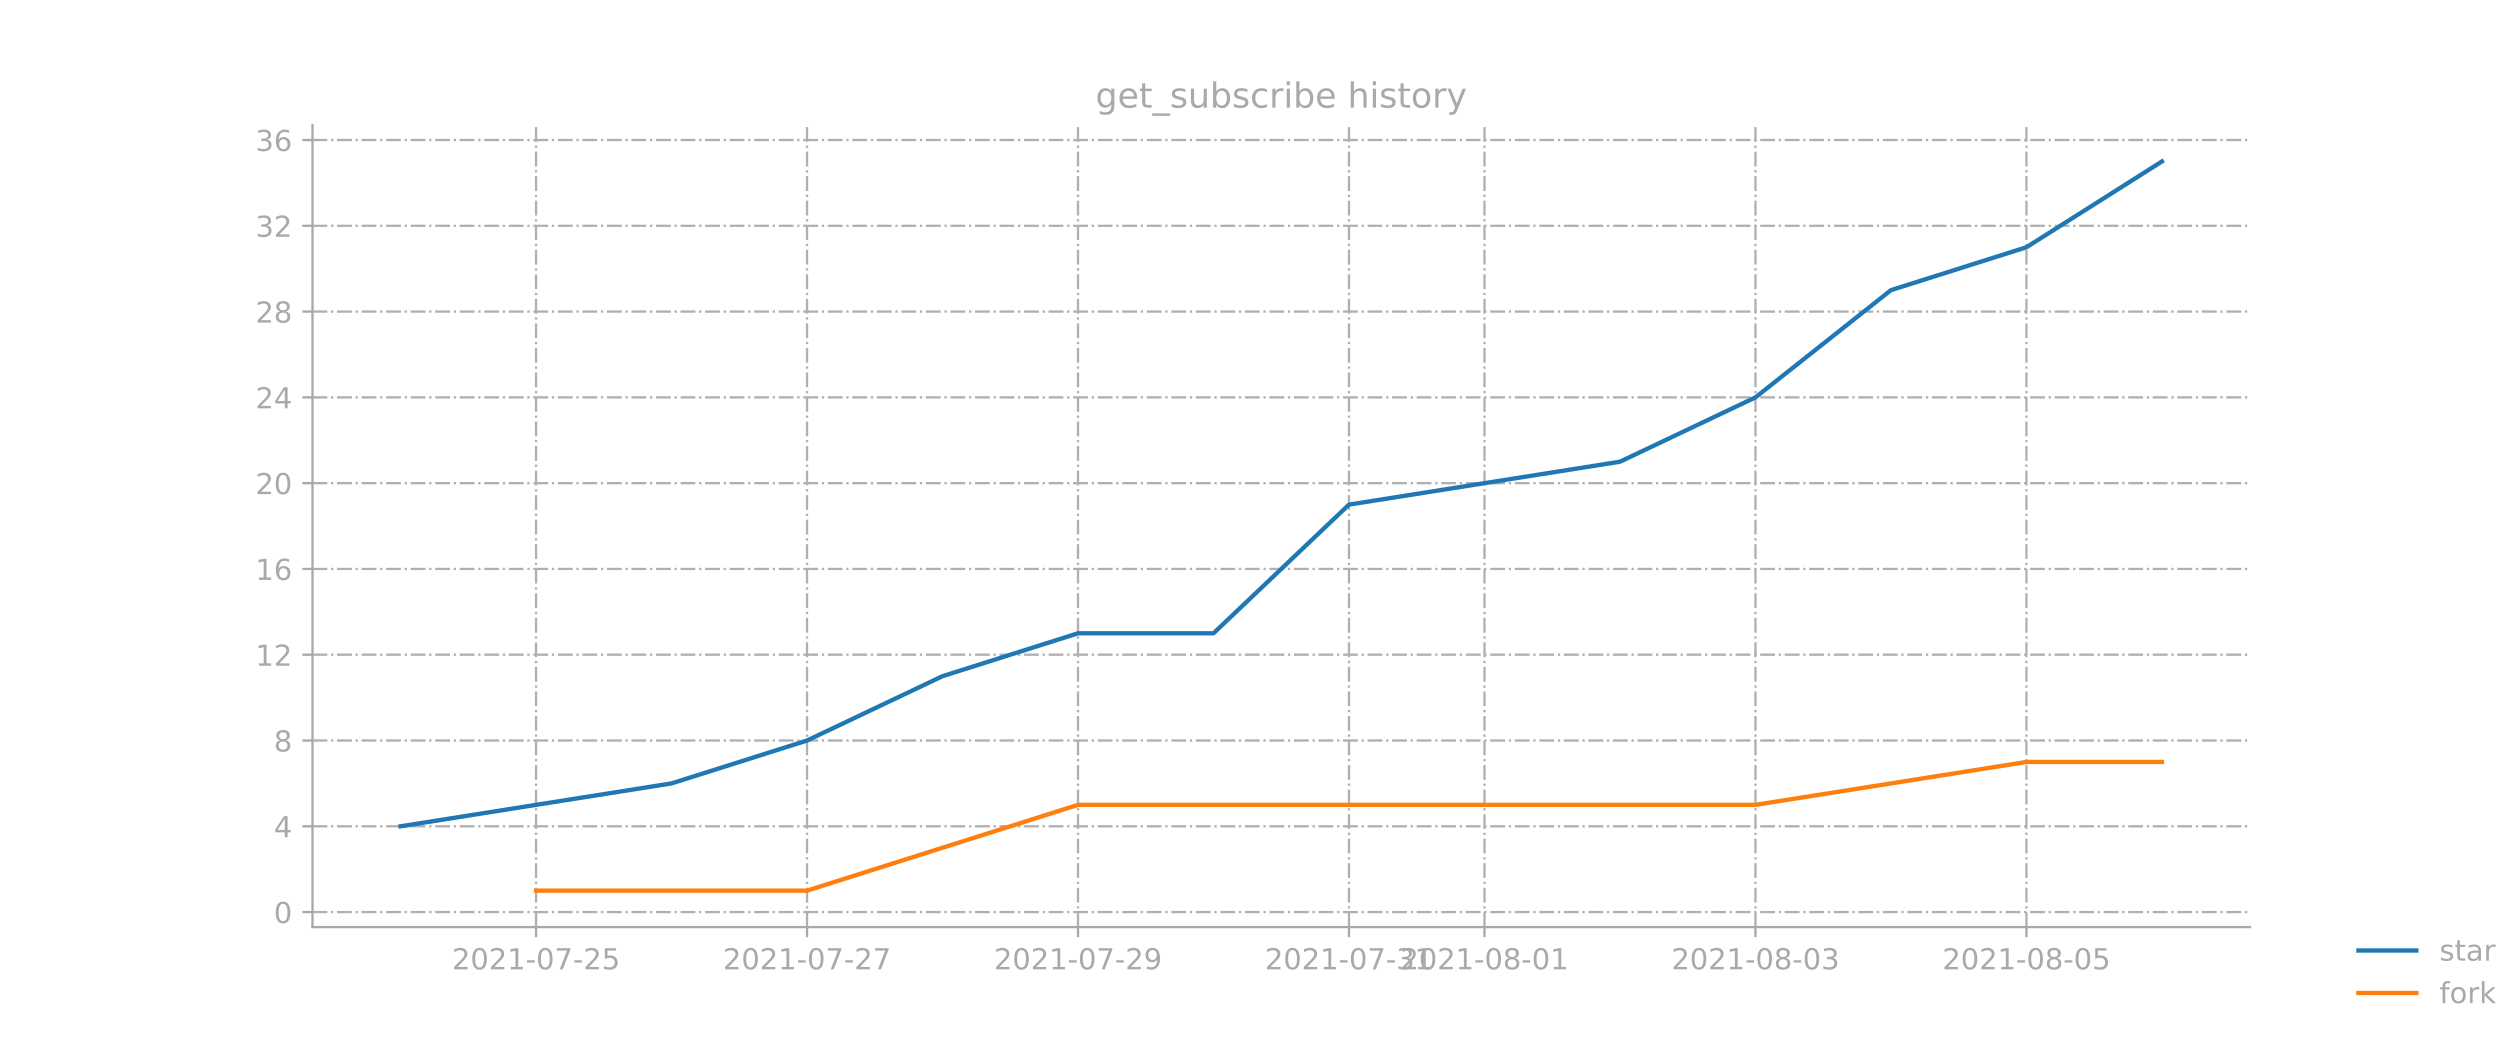
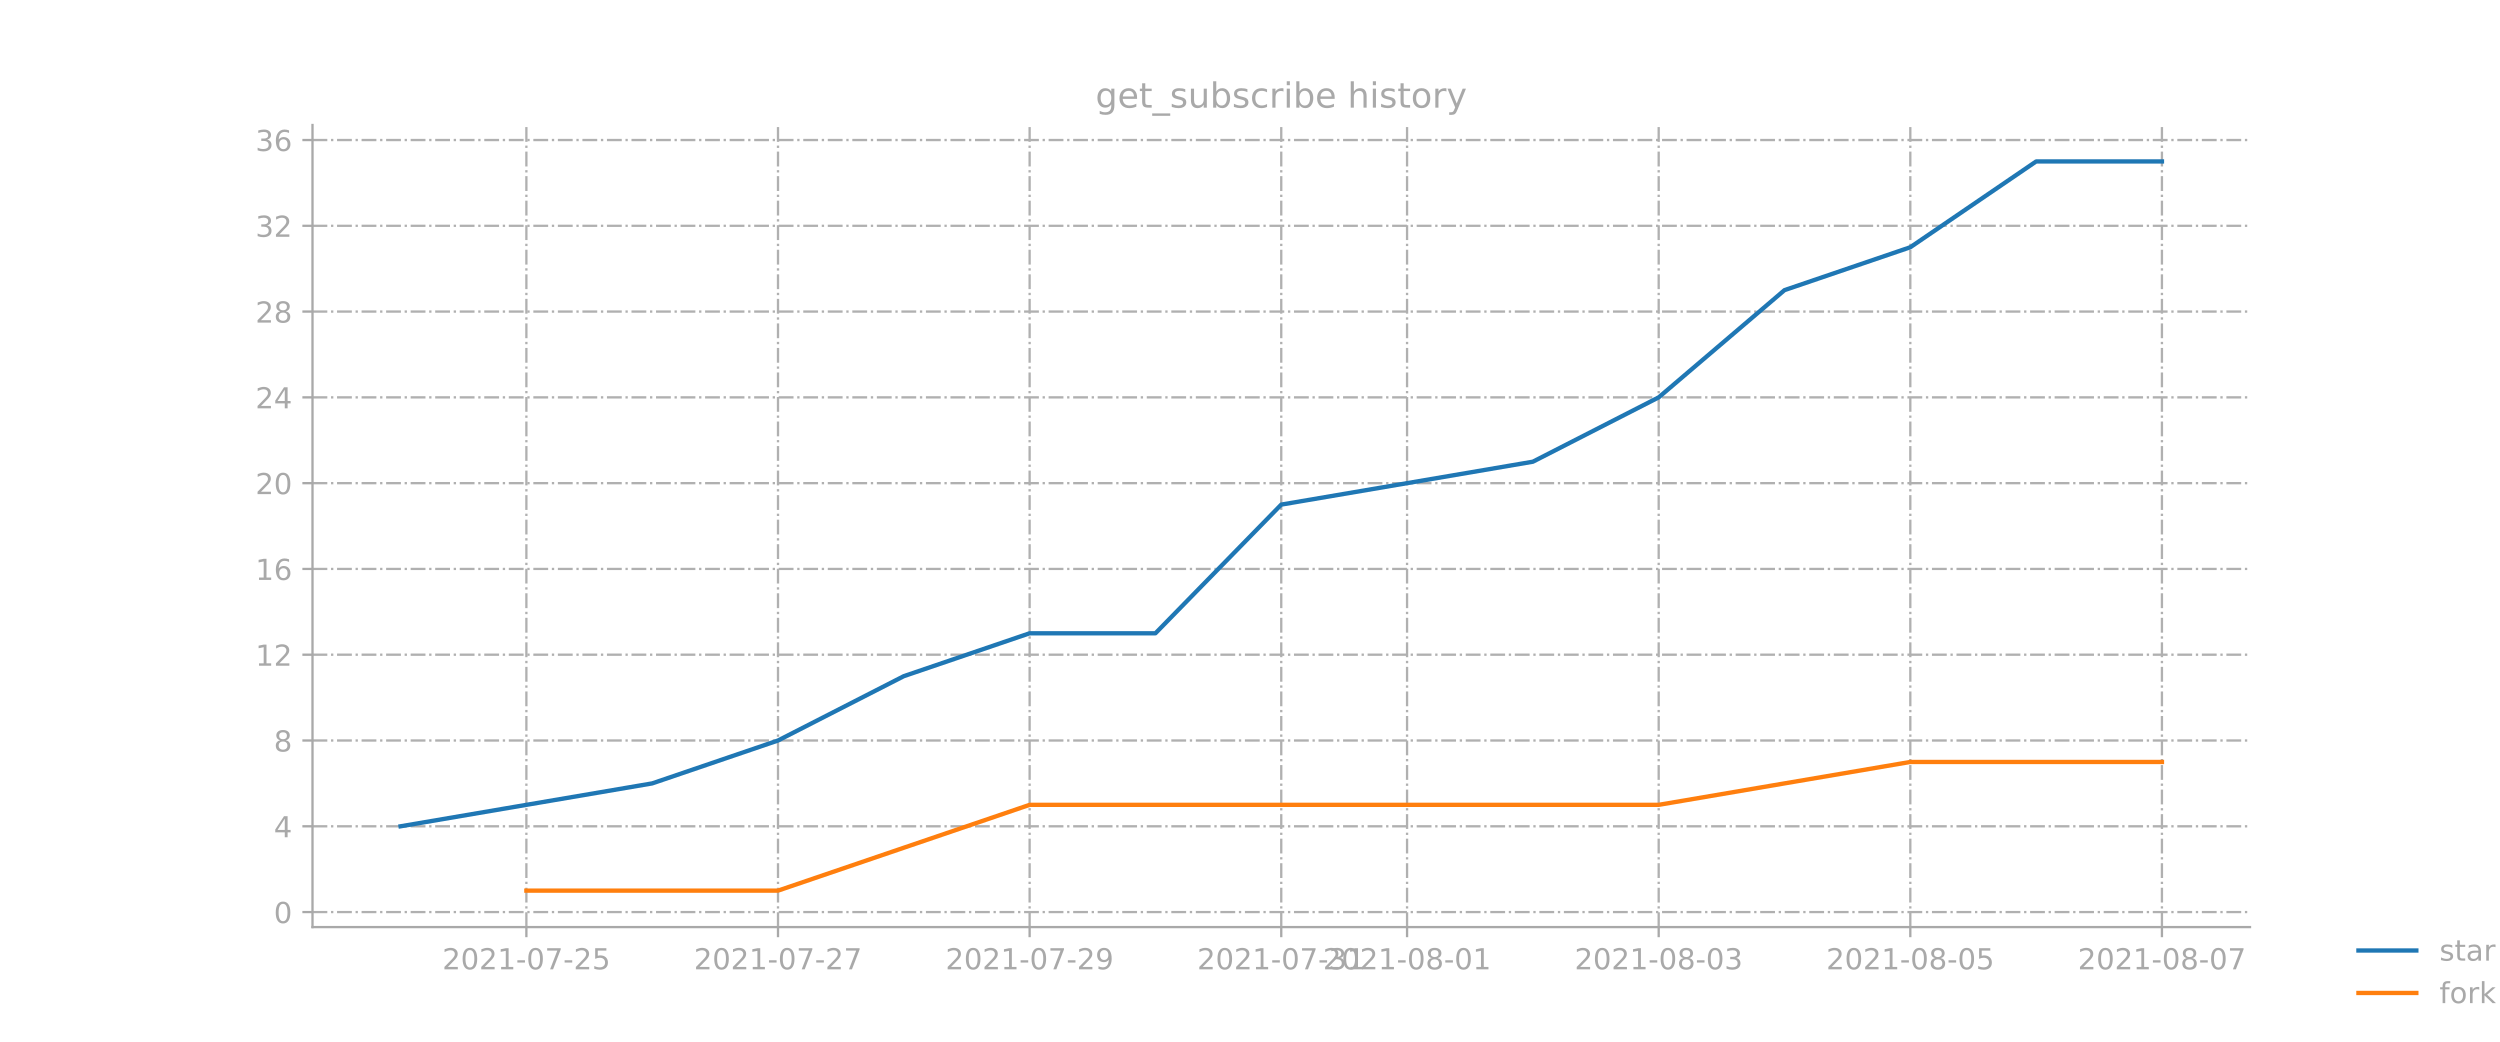
<svg xmlns="http://www.w3.org/2000/svg" xmlns:xlink="http://www.w3.org/1999/xlink" height="360pt" version="1.1" viewBox="0 0 864 360" width="864pt">
  <defs>
    <style type="text/css">*{stroke-linecap:butt;stroke-linejoin:round;}</style>
  </defs>
  <g id="figure_1">
    <g id="patch_1">
      <path d="M 0 360  L 864 360  L 864 0  L 0 0  z " style="fill:none;opacity:0;" />
    </g>
    <g id="axes_1">
      <g id="patch_2">
        <path d="M 108 320.4  L 777.6 320.4  L 777.6 43.2  L 108 43.2  z " style="fill:none;opacity:0;" />
      </g>
      <g id="matplotlib.axis_1">
        <g id="xtick_1">
          <g id="line2d_1">
-             <path clip-path="url(#pee37d51274)" d="M 185.262 320.4  L 185.262 43.2  " style="fill:none;stroke:#b0b0b0;stroke-dasharray:5.12,1.28,0.8,1.28;stroke-dashoffset:0;stroke-width:0.8;" />
+             <path clip-path="url(#p0f02921843)" d="M 181.917 320.4  L 181.917 43.2  " style="fill:none;stroke:#b0b0b0;stroke-dasharray:5.12,1.28,0.8,1.28;stroke-dashoffset:0;stroke-width:0.8;" />
          </g>
          <g id="line2d_2">
            <defs>
-               <path d="M 0 0  L 0 3.5  " id="m8c6f1e96ed" style="stroke:#a9a9a9;stroke-width:0.8;" />
+               <path d="M 0 0  L 0 3.5  " id="m01dab92ef1" style="stroke:#a9a9a9;stroke-width:0.8;" />
            </defs>
            <g>
-               <use style="fill:#a9a9a9;stroke:#a9a9a9;stroke-width:0.8;" x="185.262" xlink:href="#m8c6f1e96ed" y="320.4" />
+               <use style="fill:#a9a9a9;stroke:#a9a9a9;stroke-width:0.8;" x="181.917" xlink:href="#m01dab92ef1" y="320.4" />
            </g>
          </g>
          <g id="text_1">
-             <g style="fill:#a9a9a9;" transform="translate(156.2037 334.9984)scale(0.1 -0.1)">
+             <g style="fill:#a9a9a9;" transform="translate(152.8591 334.9984)scale(0.1 -0.1)">
              <defs>
                <path d="M 1228 531  L 3431 531  L 3431 0  L 469 0  L 469 531  Q 828 903 1448 1529  Q 2069 2156 2228 2338  Q 2531 2678 2651 2914  Q 2772 3150 2772 3378  Q 2772 3750 2511 3984  Q 2250 4219 1831 4219  Q 1534 4219 1204 4116  Q 875 4013 500 3803  L 500 4441  Q 881 4594 1212 4672  Q 1544 4750 1819 4750  Q 2544 4750 2975 4387  Q 3406 4025 3406 3419  Q 3406 3131 3298 2873  Q 3191 2616 2906 2266  Q 2828 2175 2409 1742  Q 1991 1309 1228 531  z " id="DejaVuSans-32" transform="scale(0.015625)" />
                <path d="M 2034 4250  Q 1547 4250 1301 3770  Q 1056 3291 1056 2328  Q 1056 1369 1301 889  Q 1547 409 2034 409  Q 2525 409 2770 889  Q 3016 1369 3016 2328  Q 3016 3291 2770 3770  Q 2525 4250 2034 4250  z M 2034 4750  Q 2819 4750 3233 4129  Q 3647 3509 3647 2328  Q 3647 1150 3233 529  Q 2819 -91 2034 -91  Q 1250 -91 836 529  Q 422 1150 422 2328  Q 422 3509 836 4129  Q 1250 4750 2034 4750  z " id="DejaVuSans-30" transform="scale(0.015625)" />
                <path d="M 794 531  L 1825 531  L 1825 4091  L 703 3866  L 703 4441  L 1819 4666  L 2450 4666  L 2450 531  L 3481 531  L 3481 0  L 794 0  L 794 531  z " id="DejaVuSans-31" transform="scale(0.015625)" />
                <path d="M 313 2009  L 1997 2009  L 1997 1497  L 313 1497  L 313 2009  z " id="DejaVuSans-2d" transform="scale(0.015625)" />
                <path d="M 525 4666  L 3525 4666  L 3525 4397  L 1831 0  L 1172 0  L 2766 4134  L 525 4134  L 525 4666  z " id="DejaVuSans-37" transform="scale(0.015625)" />
                <path d="M 691 4666  L 3169 4666  L 3169 4134  L 1269 4134  L 1269 2991  Q 1406 3038 1543 3061  Q 1681 3084 1819 3084  Q 2600 3084 3056 2656  Q 3513 2228 3513 1497  Q 3513 744 3044 326  Q 2575 -91 1722 -91  Q 1428 -91 1123 -41  Q 819 9 494 109  L 494 744  Q 775 591 1075 516  Q 1375 441 1709 441  Q 2250 441 2565 725  Q 2881 1009 2881 1497  Q 2881 1984 2565 2268  Q 2250 2553 1709 2553  Q 1456 2553 1204 2497  Q 953 2441 691 2322  L 691 4666  z " id="DejaVuSans-35" transform="scale(0.015625)" />
              </defs>
              <use xlink:href="#DejaVuSans-32" />
              <use x="63.623" xlink:href="#DejaVuSans-30" />
              <use x="127.246" xlink:href="#DejaVuSans-32" />
              <use x="190.869" xlink:href="#DejaVuSans-31" />
              <use x="254.492" xlink:href="#DejaVuSans-2d" />
              <use x="290.576" xlink:href="#DejaVuSans-30" />
              <use x="354.199" xlink:href="#DejaVuSans-37" />
              <use x="417.822" xlink:href="#DejaVuSans-2d" />
              <use x="453.906" xlink:href="#DejaVuSans-32" />
              <use x="517.529" xlink:href="#DejaVuSans-35" />
            </g>
          </g>
        </g>
        <g id="xtick_2">
          <g id="line2d_3">
-             <path clip-path="url(#pee37d51274)" d="M 278.912 320.4  L 278.912 43.2  " style="fill:none;stroke:#b0b0b0;stroke-dasharray:5.12,1.28,0.8,1.28;stroke-dashoffset:0;stroke-width:0.8;" />
+             <path clip-path="url(#p0f02921843)" d="M 268.878 320.4  L 268.878 43.2  " style="fill:none;stroke:#b0b0b0;stroke-dasharray:5.12,1.28,0.8,1.28;stroke-dashoffset:0;stroke-width:0.8;" />
          </g>
          <g id="line2d_4">
            <g>
-               <use style="fill:#a9a9a9;stroke:#a9a9a9;stroke-width:0.8;" x="278.912" xlink:href="#m8c6f1e96ed" y="320.4" />
+               <use style="fill:#a9a9a9;stroke:#a9a9a9;stroke-width:0.8;" x="268.878" xlink:href="#m01dab92ef1" y="320.4" />
            </g>
          </g>
          <g id="text_2">
-             <g style="fill:#a9a9a9;" transform="translate(249.8541 334.9984)scale(0.1 -0.1)">
+             <g style="fill:#a9a9a9;" transform="translate(239.8201 334.9984)scale(0.1 -0.1)">
              <use xlink:href="#DejaVuSans-32" />
              <use x="63.623" xlink:href="#DejaVuSans-30" />
              <use x="127.246" xlink:href="#DejaVuSans-32" />
              <use x="190.869" xlink:href="#DejaVuSans-31" />
              <use x="254.492" xlink:href="#DejaVuSans-2d" />
              <use x="290.576" xlink:href="#DejaVuSans-30" />
              <use x="354.199" xlink:href="#DejaVuSans-37" />
              <use x="417.822" xlink:href="#DejaVuSans-2d" />
              <use x="453.906" xlink:href="#DejaVuSans-32" />
              <use x="517.529" xlink:href="#DejaVuSans-37" />
            </g>
          </g>
        </g>
        <g id="xtick_3">
          <g id="line2d_5">
-             <path clip-path="url(#pee37d51274)" d="M 372.562 320.4  L 372.562 43.2  " style="fill:none;stroke:#b0b0b0;stroke-dasharray:5.12,1.28,0.8,1.28;stroke-dashoffset:0;stroke-width:0.8;" />
+             <path clip-path="url(#p0f02921843)" d="M 355.839 320.4  L 355.839 43.2  " style="fill:none;stroke:#b0b0b0;stroke-dasharray:5.12,1.28,0.8,1.28;stroke-dashoffset:0;stroke-width:0.8;" />
          </g>
          <g id="line2d_6">
            <g>
-               <use style="fill:#a9a9a9;stroke:#a9a9a9;stroke-width:0.8;" x="372.562" xlink:href="#m8c6f1e96ed" y="320.4" />
+               <use style="fill:#a9a9a9;stroke:#a9a9a9;stroke-width:0.8;" x="355.839" xlink:href="#m01dab92ef1" y="320.4" />
            </g>
          </g>
          <g id="text_3">
-             <g style="fill:#a9a9a9;" transform="translate(343.5044 334.9984)scale(0.1 -0.1)">
+             <g style="fill:#a9a9a9;" transform="translate(326.7811 334.9984)scale(0.1 -0.1)">
              <defs>
                <path d="M 703 97  L 703 672  Q 941 559 1184 500  Q 1428 441 1663 441  Q 2288 441 2617 861  Q 2947 1281 2994 2138  Q 2813 1869 2534 1725  Q 2256 1581 1919 1581  Q 1219 1581 811 2004  Q 403 2428 403 3163  Q 403 3881 828 4315  Q 1253 4750 1959 4750  Q 2769 4750 3195 4129  Q 3622 3509 3622 2328  Q 3622 1225 3098 567  Q 2575 -91 1691 -91  Q 1453 -91 1209 -44  Q 966 3 703 97  z M 1959 2075  Q 2384 2075 2632 2365  Q 2881 2656 2881 3163  Q 2881 3666 2632 3958  Q 2384 4250 1959 4250  Q 1534 4250 1286 3958  Q 1038 3666 1038 3163  Q 1038 2656 1286 2365  Q 1534 2075 1959 2075  z " id="DejaVuSans-39" transform="scale(0.015625)" />
              </defs>
              <use xlink:href="#DejaVuSans-32" />
              <use x="63.623" xlink:href="#DejaVuSans-30" />
              <use x="127.246" xlink:href="#DejaVuSans-32" />
              <use x="190.869" xlink:href="#DejaVuSans-31" />
              <use x="254.492" xlink:href="#DejaVuSans-2d" />
              <use x="290.576" xlink:href="#DejaVuSans-30" />
              <use x="354.199" xlink:href="#DejaVuSans-37" />
              <use x="417.822" xlink:href="#DejaVuSans-2d" />
              <use x="453.906" xlink:href="#DejaVuSans-32" />
              <use x="517.529" xlink:href="#DejaVuSans-39" />
            </g>
          </g>
        </g>
        <g id="xtick_4">
          <g id="line2d_7">
-             <path clip-path="url(#pee37d51274)" d="M 466.213 320.4  L 466.213 43.2  " style="fill:none;stroke:#b0b0b0;stroke-dasharray:5.12,1.28,0.8,1.28;stroke-dashoffset:0;stroke-width:0.8;" />
+             <path clip-path="url(#p0f02921843)" d="M 442.8 320.4  L 442.8 43.2  " style="fill:none;stroke:#b0b0b0;stroke-dasharray:5.12,1.28,0.8,1.28;stroke-dashoffset:0;stroke-width:0.8;" />
          </g>
          <g id="line2d_8">
            <g>
-               <use style="fill:#a9a9a9;stroke:#a9a9a9;stroke-width:0.8;" x="466.213" xlink:href="#m8c6f1e96ed" y="320.4" />
+               <use style="fill:#a9a9a9;stroke:#a9a9a9;stroke-width:0.8;" x="442.8" xlink:href="#m01dab92ef1" y="320.4" />
            </g>
          </g>
          <g id="text_4">
-             <g style="fill:#a9a9a9;" transform="translate(437.1548 334.9984)scale(0.1 -0.1)">
+             <g style="fill:#a9a9a9;" transform="translate(413.7422 334.9984)scale(0.1 -0.1)">
              <defs>
                <path d="M 2597 2516  Q 3050 2419 3304 2112  Q 3559 1806 3559 1356  Q 3559 666 3084 287  Q 2609 -91 1734 -91  Q 1441 -91 1130 -33  Q 819 25 488 141  L 488 750  Q 750 597 1062 519  Q 1375 441 1716 441  Q 2309 441 2620 675  Q 2931 909 2931 1356  Q 2931 1769 2642 2001  Q 2353 2234 1838 2234  L 1294 2234  L 1294 2753  L 1863 2753  Q 2328 2753 2575 2939  Q 2822 3125 2822 3475  Q 2822 3834 2567 4026  Q 2313 4219 1838 4219  Q 1578 4219 1281 4162  Q 984 4106 628 3988  L 628 4550  Q 988 4650 1302 4700  Q 1616 4750 1894 4750  Q 2613 4750 3031 4423  Q 3450 4097 3450 3541  Q 3450 3153 3228 2886  Q 3006 2619 2597 2516  z " id="DejaVuSans-33" transform="scale(0.015625)" />
              </defs>
              <use xlink:href="#DejaVuSans-32" />
              <use x="63.623" xlink:href="#DejaVuSans-30" />
              <use x="127.246" xlink:href="#DejaVuSans-32" />
              <use x="190.869" xlink:href="#DejaVuSans-31" />
              <use x="254.492" xlink:href="#DejaVuSans-2d" />
              <use x="290.576" xlink:href="#DejaVuSans-30" />
              <use x="354.199" xlink:href="#DejaVuSans-37" />
              <use x="417.822" xlink:href="#DejaVuSans-2d" />
              <use x="453.906" xlink:href="#DejaVuSans-33" />
              <use x="517.529" xlink:href="#DejaVuSans-31" />
            </g>
          </g>
        </g>
        <g id="xtick_5">
          <g id="line2d_9">
-             <path clip-path="url(#pee37d51274)" d="M 513.038 320.4  L 513.038 43.2  " style="fill:none;stroke:#b0b0b0;stroke-dasharray:5.12,1.28,0.8,1.28;stroke-dashoffset:0;stroke-width:0.8;" />
+             <path clip-path="url(#p0f02921843)" d="M 486.281 320.4  L 486.281 43.2  " style="fill:none;stroke:#b0b0b0;stroke-dasharray:5.12,1.28,0.8,1.28;stroke-dashoffset:0;stroke-width:0.8;" />
          </g>
          <g id="line2d_10">
            <g>
-               <use style="fill:#a9a9a9;stroke:#a9a9a9;stroke-width:0.8;" x="513.038" xlink:href="#m8c6f1e96ed" y="320.4" />
+               <use style="fill:#a9a9a9;stroke:#a9a9a9;stroke-width:0.8;" x="486.281" xlink:href="#m01dab92ef1" y="320.4" />
            </g>
          </g>
          <g id="text_5">
-             <g style="fill:#a9a9a9;" transform="translate(483.9799 334.9984)scale(0.1 -0.1)">
+             <g style="fill:#a9a9a9;" transform="translate(457.2227 334.9984)scale(0.1 -0.1)">
              <defs>
                <path d="M 2034 2216  Q 1584 2216 1326 1975  Q 1069 1734 1069 1313  Q 1069 891 1326 650  Q 1584 409 2034 409  Q 2484 409 2743 651  Q 3003 894 3003 1313  Q 3003 1734 2745 1975  Q 2488 2216 2034 2216  z M 1403 2484  Q 997 2584 770 2862  Q 544 3141 544 3541  Q 544 4100 942 4425  Q 1341 4750 2034 4750  Q 2731 4750 3128 4425  Q 3525 4100 3525 3541  Q 3525 3141 3298 2862  Q 3072 2584 2669 2484  Q 3125 2378 3379 2068  Q 3634 1759 3634 1313  Q 3634 634 3220 271  Q 2806 -91 2034 -91  Q 1263 -91 848 271  Q 434 634 434 1313  Q 434 1759 690 2068  Q 947 2378 1403 2484  z M 1172 3481  Q 1172 3119 1398 2916  Q 1625 2713 2034 2713  Q 2441 2713 2670 2916  Q 2900 3119 2900 3481  Q 2900 3844 2670 4047  Q 2441 4250 2034 4250  Q 1625 4250 1398 4047  Q 1172 3844 1172 3481  z " id="DejaVuSans-38" transform="scale(0.015625)" />
              </defs>
              <use xlink:href="#DejaVuSans-32" />
              <use x="63.623" xlink:href="#DejaVuSans-30" />
              <use x="127.246" xlink:href="#DejaVuSans-32" />
              <use x="190.869" xlink:href="#DejaVuSans-31" />
              <use x="254.492" xlink:href="#DejaVuSans-2d" />
              <use x="290.576" xlink:href="#DejaVuSans-30" />
              <use x="354.199" xlink:href="#DejaVuSans-38" />
              <use x="417.822" xlink:href="#DejaVuSans-2d" />
              <use x="453.906" xlink:href="#DejaVuSans-30" />
              <use x="517.529" xlink:href="#DejaVuSans-31" />
            </g>
          </g>
        </g>
        <g id="xtick_6">
          <g id="line2d_11">
-             <path clip-path="url(#pee37d51274)" d="M 606.688 320.4  L 606.688 43.2  " style="fill:none;stroke:#b0b0b0;stroke-dasharray:5.12,1.28,0.8,1.28;stroke-dashoffset:0;stroke-width:0.8;" />
+             <path clip-path="url(#p0f02921843)" d="M 573.242 320.4  L 573.242 43.2  " style="fill:none;stroke:#b0b0b0;stroke-dasharray:5.12,1.28,0.8,1.28;stroke-dashoffset:0;stroke-width:0.8;" />
          </g>
          <g id="line2d_12">
            <g>
-               <use style="fill:#a9a9a9;stroke:#a9a9a9;stroke-width:0.8;" x="606.688" xlink:href="#m8c6f1e96ed" y="320.4" />
+               <use style="fill:#a9a9a9;stroke:#a9a9a9;stroke-width:0.8;" x="573.242" xlink:href="#m01dab92ef1" y="320.4" />
            </g>
          </g>
          <g id="text_6">
-             <g style="fill:#a9a9a9;" transform="translate(577.6303 334.9984)scale(0.1 -0.1)">
+             <g style="fill:#a9a9a9;" transform="translate(544.1837 334.9984)scale(0.1 -0.1)">
              <use xlink:href="#DejaVuSans-32" />
              <use x="63.623" xlink:href="#DejaVuSans-30" />
              <use x="127.246" xlink:href="#DejaVuSans-32" />
              <use x="190.869" xlink:href="#DejaVuSans-31" />
              <use x="254.492" xlink:href="#DejaVuSans-2d" />
              <use x="290.576" xlink:href="#DejaVuSans-30" />
              <use x="354.199" xlink:href="#DejaVuSans-38" />
              <use x="417.822" xlink:href="#DejaVuSans-2d" />
              <use x="453.906" xlink:href="#DejaVuSans-30" />
              <use x="517.529" xlink:href="#DejaVuSans-33" />
            </g>
          </g>
        </g>
        <g id="xtick_7">
          <g id="line2d_13">
-             <path clip-path="url(#pee37d51274)" d="M 700.338 320.4  L 700.338 43.2  " style="fill:none;stroke:#b0b0b0;stroke-dasharray:5.12,1.28,0.8,1.28;stroke-dashoffset:0;stroke-width:0.8;" />
+             <path clip-path="url(#p0f02921843)" d="M 660.203 320.4  L 660.203 43.2  " style="fill:none;stroke:#b0b0b0;stroke-dasharray:5.12,1.28,0.8,1.28;stroke-dashoffset:0;stroke-width:0.8;" />
          </g>
          <g id="line2d_14">
            <g>
-               <use style="fill:#a9a9a9;stroke:#a9a9a9;stroke-width:0.8;" x="700.338" xlink:href="#m8c6f1e96ed" y="320.4" />
+               <use style="fill:#a9a9a9;stroke:#a9a9a9;stroke-width:0.8;" x="660.203" xlink:href="#m01dab92ef1" y="320.4" />
            </g>
          </g>
          <g id="text_7">
-             <g style="fill:#a9a9a9;" transform="translate(671.2806 334.9984)scale(0.1 -0.1)">
+             <g style="fill:#a9a9a9;" transform="translate(631.1448 334.9984)scale(0.1 -0.1)">
              <use xlink:href="#DejaVuSans-32" />
              <use x="63.623" xlink:href="#DejaVuSans-30" />
              <use x="127.246" xlink:href="#DejaVuSans-32" />
              <use x="190.869" xlink:href="#DejaVuSans-31" />
              <use x="254.492" xlink:href="#DejaVuSans-2d" />
              <use x="290.576" xlink:href="#DejaVuSans-30" />
              <use x="354.199" xlink:href="#DejaVuSans-38" />
              <use x="417.822" xlink:href="#DejaVuSans-2d" />
              <use x="453.906" xlink:href="#DejaVuSans-30" />
              <use x="517.529" xlink:href="#DejaVuSans-35" />
            </g>
          </g>
        </g>
+         <g id="xtick_8">
+           <g id="line2d_15">
+             <path clip-path="url(#p0f02921843)" d="M 747.164 320.4  L 747.164 43.2  " style="fill:none;stroke:#b0b0b0;stroke-dasharray:5.12,1.28,0.8,1.28;stroke-dashoffset:0;stroke-width:0.8;" />
+           </g>
+           <g id="line2d_16">
+             <g>
+               <use style="fill:#a9a9a9;stroke:#a9a9a9;stroke-width:0.8;" x="747.164" xlink:href="#m01dab92ef1" y="320.4" />
+             </g>
+           </g>
+           <g id="text_8">
+             <g style="fill:#a9a9a9;" transform="translate(718.1058 334.9984)scale(0.1 -0.1)">
+               <use xlink:href="#DejaVuSans-32" />
+               <use x="63.623" xlink:href="#DejaVuSans-30" />
+               <use x="127.246" xlink:href="#DejaVuSans-32" />
+               <use x="190.869" xlink:href="#DejaVuSans-31" />
+               <use x="254.492" xlink:href="#DejaVuSans-2d" />
+               <use x="290.576" xlink:href="#DejaVuSans-30" />
+               <use x="354.199" xlink:href="#DejaVuSans-38" />
+               <use x="417.822" xlink:href="#DejaVuSans-2d" />
+               <use x="453.906" xlink:href="#DejaVuSans-30" />
+               <use x="517.529" xlink:href="#DejaVuSans-37" />
+             </g>
+           </g>
+         </g>
      </g>
      <g id="matplotlib.axis_2">
        <g id="ytick_1">
-           <g id="line2d_15">
-             <path clip-path="url(#pee37d51274)" d="M 108 315.212  L 777.6 315.212  " style="fill:none;stroke:#b0b0b0;stroke-dasharray:5.12,1.28,0.8,1.28;stroke-dashoffset:0;stroke-width:0.8;" />
-           </g>
-           <g id="line2d_16">
+           <g id="line2d_17">
+             <path clip-path="url(#p0f02921843)" d="M 108 315.212  L 777.6 315.212  " style="fill:none;stroke:#b0b0b0;stroke-dasharray:5.12,1.28,0.8,1.28;stroke-dashoffset:0;stroke-width:0.8;" />
+           </g>
+           <g id="line2d_18">
            <defs>
-               <path d="M 0 0  L -3.5 0  " id="mbcb599a5c9" style="stroke:#a9a9a9;stroke-width:0.8;" />
+               <path d="M 0 0  L -3.5 0  " id="m282fe5b863" style="stroke:#a9a9a9;stroke-width:0.8;" />
            </defs>
            <g>
-               <use style="fill:#a9a9a9;stroke:#a9a9a9;stroke-width:0.8;" x="108" xlink:href="#mbcb599a5c9" y="315.212" />
-             </g>
-           </g>
-           <g id="text_8">
+               <use style="fill:#a9a9a9;stroke:#a9a9a9;stroke-width:0.8;" x="108" xlink:href="#m282fe5b863" y="315.212" />
+             </g>
+           </g>
+           <g id="text_9">
            <g style="fill:#a9a9a9;" transform="translate(94.6375 319.011)scale(0.1 -0.1)">
              <use xlink:href="#DejaVuSans-30" />
            </g>
          </g>
        </g>
        <g id="ytick_2">
-           <g id="line2d_17">
-             <path clip-path="url(#pee37d51274)" d="M 108 285.565  L 777.6 285.565  " style="fill:none;stroke:#b0b0b0;stroke-dasharray:5.12,1.28,0.8,1.28;stroke-dashoffset:0;stroke-width:0.8;" />
-           </g>
-           <g id="line2d_18">
-             <g>
-               <use style="fill:#a9a9a9;stroke:#a9a9a9;stroke-width:0.8;" x="108" xlink:href="#mbcb599a5c9" y="285.565" />
-             </g>
-           </g>
-           <g id="text_9">
+           <g id="line2d_19">
+             <path clip-path="url(#p0f02921843)" d="M 108 285.565  L 777.6 285.565  " style="fill:none;stroke:#b0b0b0;stroke-dasharray:5.12,1.28,0.8,1.28;stroke-dashoffset:0;stroke-width:0.8;" />
+           </g>
+           <g id="line2d_20">
+             <g>
+               <use style="fill:#a9a9a9;stroke:#a9a9a9;stroke-width:0.8;" x="108" xlink:href="#m282fe5b863" y="285.565" />
+             </g>
+           </g>
+           <g id="text_10">
            <g style="fill:#a9a9a9;" transform="translate(94.6375 289.3639)scale(0.1 -0.1)">
              <defs>
                <path d="M 2419 4116  L 825 1625  L 2419 1625  L 2419 4116  z M 2253 4666  L 3047 4666  L 3047 1625  L 3713 1625  L 3713 1100  L 3047 1100  L 3047 0  L 2419 0  L 2419 1100  L 313 1100  L 313 1709  L 2253 4666  z " id="DejaVuSans-34" transform="scale(0.015625)" />
              </defs>
              <use xlink:href="#DejaVuSans-34" />
            </g>
          </g>
        </g>
        <g id="ytick_3">
-           <g id="line2d_19">
-             <path clip-path="url(#pee37d51274)" d="M 108 255.918  L 777.6 255.918  " style="fill:none;stroke:#b0b0b0;stroke-dasharray:5.12,1.28,0.8,1.28;stroke-dashoffset:0;stroke-width:0.8;" />
-           </g>
-           <g id="line2d_20">
-             <g>
-               <use style="fill:#a9a9a9;stroke:#a9a9a9;stroke-width:0.8;" x="108" xlink:href="#mbcb599a5c9" y="255.918" />
-             </g>
-           </g>
-           <g id="text_10">
+           <g id="line2d_21">
+             <path clip-path="url(#p0f02921843)" d="M 108 255.918  L 777.6 255.918  " style="fill:none;stroke:#b0b0b0;stroke-dasharray:5.12,1.28,0.8,1.28;stroke-dashoffset:0;stroke-width:0.8;" />
+           </g>
+           <g id="line2d_22">
+             <g>
+               <use style="fill:#a9a9a9;stroke:#a9a9a9;stroke-width:0.8;" x="108" xlink:href="#m282fe5b863" y="255.918" />
+             </g>
+           </g>
+           <g id="text_11">
            <g style="fill:#a9a9a9;" transform="translate(94.6375 259.7169)scale(0.1 -0.1)">
              <use xlink:href="#DejaVuSans-38" />
            </g>
          </g>
        </g>
        <g id="ytick_4">
-           <g id="line2d_21">
-             <path clip-path="url(#pee37d51274)" d="M 108 226.271  L 777.6 226.271  " style="fill:none;stroke:#b0b0b0;stroke-dasharray:5.12,1.28,0.8,1.28;stroke-dashoffset:0;stroke-width:0.8;" />
-           </g>
-           <g id="line2d_22">
-             <g>
-               <use style="fill:#a9a9a9;stroke:#a9a9a9;stroke-width:0.8;" x="108" xlink:href="#mbcb599a5c9" y="226.271" />
-             </g>
-           </g>
-           <g id="text_11">
+           <g id="line2d_23">
+             <path clip-path="url(#p0f02921843)" d="M 108 226.271  L 777.6 226.271  " style="fill:none;stroke:#b0b0b0;stroke-dasharray:5.12,1.28,0.8,1.28;stroke-dashoffset:0;stroke-width:0.8;" />
+           </g>
+           <g id="line2d_24">
+             <g>
+               <use style="fill:#a9a9a9;stroke:#a9a9a9;stroke-width:0.8;" x="108" xlink:href="#m282fe5b863" y="226.271" />
+             </g>
+           </g>
+           <g id="text_12">
            <g style="fill:#a9a9a9;" transform="translate(88.275 230.0698)scale(0.1 -0.1)">
              <use xlink:href="#DejaVuSans-31" />
              <use x="63.623" xlink:href="#DejaVuSans-32" />
            </g>
          </g>
        </g>
        <g id="ytick_5">
-           <g id="line2d_23">
-             <path clip-path="url(#pee37d51274)" d="M 108 196.624  L 777.6 196.624  " style="fill:none;stroke:#b0b0b0;stroke-dasharray:5.12,1.28,0.8,1.28;stroke-dashoffset:0;stroke-width:0.8;" />
-           </g>
-           <g id="line2d_24">
-             <g>
-               <use style="fill:#a9a9a9;stroke:#a9a9a9;stroke-width:0.8;" x="108" xlink:href="#mbcb599a5c9" y="196.624" />
-             </g>
-           </g>
-           <g id="text_12">
+           <g id="line2d_25">
+             <path clip-path="url(#p0f02921843)" d="M 108 196.624  L 777.6 196.624  " style="fill:none;stroke:#b0b0b0;stroke-dasharray:5.12,1.28,0.8,1.28;stroke-dashoffset:0;stroke-width:0.8;" />
+           </g>
+           <g id="line2d_26">
+             <g>
+               <use style="fill:#a9a9a9;stroke:#a9a9a9;stroke-width:0.8;" x="108" xlink:href="#m282fe5b863" y="196.624" />
+             </g>
+           </g>
+           <g id="text_13">
            <g style="fill:#a9a9a9;" transform="translate(88.275 200.4227)scale(0.1 -0.1)">
              <defs>
                <path d="M 2113 2584  Q 1688 2584 1439 2293  Q 1191 2003 1191 1497  Q 1191 994 1439 701  Q 1688 409 2113 409  Q 2538 409 2786 701  Q 3034 994 3034 1497  Q 3034 2003 2786 2293  Q 2538 2584 2113 2584  z M 3366 4563  L 3366 3988  Q 3128 4100 2886 4159  Q 2644 4219 2406 4219  Q 1781 4219 1451 3797  Q 1122 3375 1075 2522  Q 1259 2794 1537 2939  Q 1816 3084 2150 3084  Q 2853 3084 3261 2657  Q 3669 2231 3669 1497  Q 3669 778 3244 343  Q 2819 -91 2113 -91  Q 1303 -91 875 529  Q 447 1150 447 2328  Q 447 3434 972 4092  Q 1497 4750 2381 4750  Q 2619 4750 2861 4703  Q 3103 4656 3366 4563  z " id="DejaVuSans-36" transform="scale(0.015625)" />
              </defs>
              <use xlink:href="#DejaVuSans-31" />
              <use x="63.623" xlink:href="#DejaVuSans-36" />
            </g>
          </g>
        </g>
        <g id="ytick_6">
-           <g id="line2d_25">
-             <path clip-path="url(#pee37d51274)" d="M 108 166.976  L 777.6 166.976  " style="fill:none;stroke:#b0b0b0;stroke-dasharray:5.12,1.28,0.8,1.28;stroke-dashoffset:0;stroke-width:0.8;" />
-           </g>
-           <g id="line2d_26">
-             <g>
-               <use style="fill:#a9a9a9;stroke:#a9a9a9;stroke-width:0.8;" x="108" xlink:href="#mbcb599a5c9" y="166.976" />
-             </g>
-           </g>
-           <g id="text_13">
+           <g id="line2d_27">
+             <path clip-path="url(#p0f02921843)" d="M 108 166.976  L 777.6 166.976  " style="fill:none;stroke:#b0b0b0;stroke-dasharray:5.12,1.28,0.8,1.28;stroke-dashoffset:0;stroke-width:0.8;" />
+           </g>
+           <g id="line2d_28">
+             <g>
+               <use style="fill:#a9a9a9;stroke:#a9a9a9;stroke-width:0.8;" x="108" xlink:href="#m282fe5b863" y="166.976" />
+             </g>
+           </g>
+           <g id="text_14">
            <g style="fill:#a9a9a9;" transform="translate(88.275 170.7757)scale(0.1 -0.1)">
              <use xlink:href="#DejaVuSans-32" />
              <use x="63.623" xlink:href="#DejaVuSans-30" />
            </g>
          </g>
        </g>
        <g id="ytick_7">
-           <g id="line2d_27">
-             <path clip-path="url(#pee37d51274)" d="M 108 137.329  L 777.6 137.329  " style="fill:none;stroke:#b0b0b0;stroke-dasharray:5.12,1.28,0.8,1.28;stroke-dashoffset:0;stroke-width:0.8;" />
-           </g>
-           <g id="line2d_28">
-             <g>
-               <use style="fill:#a9a9a9;stroke:#a9a9a9;stroke-width:0.8;" x="108" xlink:href="#mbcb599a5c9" y="137.329" />
-             </g>
-           </g>
-           <g id="text_14">
+           <g id="line2d_29">
+             <path clip-path="url(#p0f02921843)" d="M 108 137.329  L 777.6 137.329  " style="fill:none;stroke:#b0b0b0;stroke-dasharray:5.12,1.28,0.8,1.28;stroke-dashoffset:0;stroke-width:0.8;" />
+           </g>
+           <g id="line2d_30">
+             <g>
+               <use style="fill:#a9a9a9;stroke:#a9a9a9;stroke-width:0.8;" x="108" xlink:href="#m282fe5b863" y="137.329" />
+             </g>
+           </g>
+           <g id="text_15">
            <g style="fill:#a9a9a9;" transform="translate(88.275 141.1286)scale(0.1 -0.1)">
              <use xlink:href="#DejaVuSans-32" />
              <use x="63.623" xlink:href="#DejaVuSans-34" />
            </g>
          </g>
        </g>
        <g id="ytick_8">
-           <g id="line2d_29">
-             <path clip-path="url(#pee37d51274)" d="M 108 107.682  L 777.6 107.682  " style="fill:none;stroke:#b0b0b0;stroke-dasharray:5.12,1.28,0.8,1.28;stroke-dashoffset:0;stroke-width:0.8;" />
-           </g>
-           <g id="line2d_30">
-             <g>
-               <use style="fill:#a9a9a9;stroke:#a9a9a9;stroke-width:0.8;" x="108" xlink:href="#mbcb599a5c9" y="107.682" />
-             </g>
-           </g>
-           <g id="text_15">
+           <g id="line2d_31">
+             <path clip-path="url(#p0f02921843)" d="M 108 107.682  L 777.6 107.682  " style="fill:none;stroke:#b0b0b0;stroke-dasharray:5.12,1.28,0.8,1.28;stroke-dashoffset:0;stroke-width:0.8;" />
+           </g>
+           <g id="line2d_32">
+             <g>
+               <use style="fill:#a9a9a9;stroke:#a9a9a9;stroke-width:0.8;" x="108" xlink:href="#m282fe5b863" y="107.682" />
+             </g>
+           </g>
+           <g id="text_16">
            <g style="fill:#a9a9a9;" transform="translate(88.275 111.4816)scale(0.1 -0.1)">
              <use xlink:href="#DejaVuSans-32" />
              <use x="63.623" xlink:href="#DejaVuSans-38" />
            </g>
          </g>
        </g>
        <g id="ytick_9">
-           <g id="line2d_31">
-             <path clip-path="url(#pee37d51274)" d="M 108 78.035  L 777.6 78.035  " style="fill:none;stroke:#b0b0b0;stroke-dasharray:5.12,1.28,0.8,1.28;stroke-dashoffset:0;stroke-width:0.8;" />
-           </g>
-           <g id="line2d_32">
-             <g>
-               <use style="fill:#a9a9a9;stroke:#a9a9a9;stroke-width:0.8;" x="108" xlink:href="#mbcb599a5c9" y="78.035" />
-             </g>
-           </g>
-           <g id="text_16">
+           <g id="line2d_33">
+             <path clip-path="url(#p0f02921843)" d="M 108 78.035  L 777.6 78.035  " style="fill:none;stroke:#b0b0b0;stroke-dasharray:5.12,1.28,0.8,1.28;stroke-dashoffset:0;stroke-width:0.8;" />
+           </g>
+           <g id="line2d_34">
+             <g>
+               <use style="fill:#a9a9a9;stroke:#a9a9a9;stroke-width:0.8;" x="108" xlink:href="#m282fe5b863" y="78.035" />
+             </g>
+           </g>
+           <g id="text_17">
            <g style="fill:#a9a9a9;" transform="translate(88.275 81.83451)scale(0.1 -0.1)">
              <use xlink:href="#DejaVuSans-33" />
              <use x="63.623" xlink:href="#DejaVuSans-32" />
            </g>
          </g>
        </g>
        <g id="ytick_10">
-           <g id="line2d_33">
-             <path clip-path="url(#pee37d51274)" d="M 108 48.388  L 777.6 48.388  " style="fill:none;stroke:#b0b0b0;stroke-dasharray:5.12,1.28,0.8,1.28;stroke-dashoffset:0;stroke-width:0.8;" />
-           </g>
-           <g id="line2d_34">
-             <g>
-               <use style="fill:#a9a9a9;stroke:#a9a9a9;stroke-width:0.8;" x="108" xlink:href="#mbcb599a5c9" y="48.388" />
-             </g>
-           </g>
-           <g id="text_17">
+           <g id="line2d_35">
+             <path clip-path="url(#p0f02921843)" d="M 108 48.388  L 777.6 48.388  " style="fill:none;stroke:#b0b0b0;stroke-dasharray:5.12,1.28,0.8,1.28;stroke-dashoffset:0;stroke-width:0.8;" />
+           </g>
+           <g id="line2d_36">
+             <g>
+               <use style="fill:#a9a9a9;stroke:#a9a9a9;stroke-width:0.8;" x="108" xlink:href="#m282fe5b863" y="48.388" />
+             </g>
+           </g>
+           <g id="text_18">
            <g style="fill:#a9a9a9;" transform="translate(88.275 52.18745)scale(0.1 -0.1)">
              <use xlink:href="#DejaVuSans-33" />
              <use x="63.623" xlink:href="#DejaVuSans-36" />
            </g>
          </g>
        </g>
      </g>
-       <g id="line2d_35">
-         <path clip-path="url(#pee37d51274)" d="M 138.436 285.565  L 185.262 278.153  L 232.087 270.741  L 278.912 255.918  L 325.737 233.682  L 372.562 218.859  L 419.387 218.859  L 466.213 174.388  L 513.038 166.976  L 559.863 159.565  L 606.688 137.329  L 653.513 100.271  L 700.338 85.447  L 747.164 55.8  " style="fill:none;stroke:#1f77b4;stroke-linecap:square;stroke-width:1.5;" />
-       </g>
-       <g id="line2d_36">
-         <path clip-path="url(#pee37d51274)" d="M 185.262 307.8  L 232.087 307.8  L 278.912 307.8  L 325.737 292.976  L 372.562 278.153  L 419.387 278.153  L 466.213 278.153  L 513.038 278.153  L 559.863 278.153  L 606.688 278.153  L 653.513 270.741  L 700.338 263.329  L 747.164 263.329  " style="fill:none;stroke:#ff7f0e;stroke-linecap:square;stroke-width:1.5;" />
+       <g id="line2d_37">
+         <path clip-path="url(#p0f02921843)" d="M 138.436 285.565  L 181.917 278.153  L 225.397 270.741  L 268.878 255.918  L 312.358 233.682  L 355.839 218.859  L 399.319 218.859  L 442.8 174.388  L 486.281 166.976  L 529.761 159.565  L 573.242 137.329  L 616.722 100.271  L 660.203 85.447  L 703.683 55.8  L 747.164 55.8  " style="fill:none;stroke:#1f77b4;stroke-linecap:square;stroke-width:1.5;" />
+       </g>
+       <g id="line2d_38">
+         <path clip-path="url(#p0f02921843)" d="M 181.917 307.8  L 225.397 307.8  L 268.878 307.8  L 312.358 292.976  L 355.839 278.153  L 399.319 278.153  L 442.8 278.153  L 486.281 278.153  L 529.761 278.153  L 573.242 278.153  L 616.722 270.741  L 660.203 263.329  L 703.683 263.329  L 747.164 263.329  " style="fill:none;stroke:#ff7f0e;stroke-linecap:square;stroke-width:1.5;" />
      </g>
      <g id="patch_3">
        <path d="M 108 320.4  L 108 43.2  " style="fill:none;stroke:#a9a9a9;stroke-linecap:square;stroke-linejoin:miter;stroke-width:0.8;" />
      </g>
      <g id="patch_4">
        <path d="M 777.6 320.4  L 777.6 43.2  " style="fill:none;" />
      </g>
      <g id="patch_5">
        <path d="M 108 320.4  L 777.6 320.4  " style="fill:none;stroke:#a9a9a9;stroke-linecap:square;stroke-linejoin:miter;stroke-width:0.8;" />
      </g>
      <g id="patch_6">
        <path d="M 108 43.2  L 777.6 43.2  " style="fill:none;" />
      </g>
-       <g id="text_18">
+       <g id="text_19">
        <g style="fill:#a9a9a9;" transform="translate(378.6075 37.2)scale(0.12 -0.12)">
          <defs>
            <path d="M 2906 1791  Q 2906 2416 2648 2759  Q 2391 3103 1925 3103  Q 1463 3103 1205 2759  Q 947 2416 947 1791  Q 947 1169 1205 825  Q 1463 481 1925 481  Q 2391 481 2648 825  Q 2906 1169 2906 1791  z M 3481 434  Q 3481 -459 3084 -895  Q 2688 -1331 1869 -1331  Q 1566 -1331 1297 -1286  Q 1028 -1241 775 -1147  L 775 -588  Q 1028 -725 1275 -790  Q 1522 -856 1778 -856  Q 2344 -856 2625 -561  Q 2906 -266 2906 331  L 2906 616  Q 2728 306 2450 153  Q 2172 0 1784 0  Q 1141 0 747 490  Q 353 981 353 1791  Q 353 2603 747 3093  Q 1141 3584 1784 3584  Q 2172 3584 2450 3431  Q 2728 3278 2906 2969  L 2906 3500  L 3481 3500  L 3481 434  z " id="DejaVuSans-67" transform="scale(0.015625)" />
            <path d="M 3597 1894  L 3597 1613  L 953 1613  Q 991 1019 1311 708  Q 1631 397 2203 397  Q 2534 397 2845 478  Q 3156 559 3463 722  L 3463 178  Q 3153 47 2828 -22  Q 2503 -91 2169 -91  Q 1331 -91 842 396  Q 353 884 353 1716  Q 353 2575 817 3079  Q 1281 3584 2069 3584  Q 2775 3584 3186 3129  Q 3597 2675 3597 1894  z M 3022 2063  Q 3016 2534 2758 2815  Q 2500 3097 2075 3097  Q 1594 3097 1305 2825  Q 1016 2553 972 2059  L 3022 2063  z " id="DejaVuSans-65" transform="scale(0.015625)" />
            <path d="M 1172 4494  L 1172 3500  L 2356 3500  L 2356 3053  L 1172 3053  L 1172 1153  Q 1172 725 1289 603  Q 1406 481 1766 481  L 2356 481  L 2356 0  L 1766 0  Q 1100 0 847 248  Q 594 497 594 1153  L 594 3053  L 172 3053  L 172 3500  L 594 3500  L 594 4494  L 1172 4494  z " id="DejaVuSans-74" transform="scale(0.015625)" />
            <path d="M 3263 -1063  L 3263 -1509  L -63 -1509  L -63 -1063  L 3263 -1063  z " id="DejaVuSans-5f" transform="scale(0.015625)" />
            <path d="M 2834 3397  L 2834 2853  Q 2591 2978 2328 3040  Q 2066 3103 1784 3103  Q 1356 3103 1142 2972  Q 928 2841 928 2578  Q 928 2378 1081 2264  Q 1234 2150 1697 2047  L 1894 2003  Q 2506 1872 2764 1633  Q 3022 1394 3022 966  Q 3022 478 2636 193  Q 2250 -91 1575 -91  Q 1294 -91 989 -36  Q 684 19 347 128  L 347 722  Q 666 556 975 473  Q 1284 391 1588 391  Q 1994 391 2212 530  Q 2431 669 2431 922  Q 2431 1156 2273 1281  Q 2116 1406 1581 1522  L 1381 1569  Q 847 1681 609 1914  Q 372 2147 372 2553  Q 372 3047 722 3315  Q 1072 3584 1716 3584  Q 2034 3584 2315 3537  Q 2597 3491 2834 3397  z " id="DejaVuSans-73" transform="scale(0.015625)" />
            <path d="M 544 1381  L 544 3500  L 1119 3500  L 1119 1403  Q 1119 906 1312 657  Q 1506 409 1894 409  Q 2359 409 2629 706  Q 2900 1003 2900 1516  L 2900 3500  L 3475 3500  L 3475 0  L 2900 0  L 2900 538  Q 2691 219 2414 64  Q 2138 -91 1772 -91  Q 1169 -91 856 284  Q 544 659 544 1381  z M 1991 3584  L 1991 3584  z " id="DejaVuSans-75" transform="scale(0.015625)" />
            <path d="M 3116 1747  Q 3116 2381 2855 2742  Q 2594 3103 2138 3103  Q 1681 3103 1420 2742  Q 1159 2381 1159 1747  Q 1159 1113 1420 752  Q 1681 391 2138 391  Q 2594 391 2855 752  Q 3116 1113 3116 1747  z M 1159 2969  Q 1341 3281 1617 3432  Q 1894 3584 2278 3584  Q 2916 3584 3314 3078  Q 3713 2572 3713 1747  Q 3713 922 3314 415  Q 2916 -91 2278 -91  Q 1894 -91 1617 61  Q 1341 213 1159 525  L 1159 0  L 581 0  L 581 4863  L 1159 4863  L 1159 2969  z " id="DejaVuSans-62" transform="scale(0.015625)" />
            <path d="M 3122 3366  L 3122 2828  Q 2878 2963 2633 3030  Q 2388 3097 2138 3097  Q 1578 3097 1268 2742  Q 959 2388 959 1747  Q 959 1106 1268 751  Q 1578 397 2138 397  Q 2388 397 2633 464  Q 2878 531 3122 666  L 3122 134  Q 2881 22 2623 -34  Q 2366 -91 2075 -91  Q 1284 -91 818 406  Q 353 903 353 1747  Q 353 2603 823 3093  Q 1294 3584 2113 3584  Q 2378 3584 2631 3529  Q 2884 3475 3122 3366  z " id="DejaVuSans-63" transform="scale(0.015625)" />
            <path d="M 2631 2963  Q 2534 3019 2420 3045  Q 2306 3072 2169 3072  Q 1681 3072 1420 2755  Q 1159 2438 1159 1844  L 1159 0  L 581 0  L 581 3500  L 1159 3500  L 1159 2956  Q 1341 3275 1631 3429  Q 1922 3584 2338 3584  Q 2397 3584 2469 3576  Q 2541 3569 2628 3553  L 2631 2963  z " id="DejaVuSans-72" transform="scale(0.015625)" />
            <path d="M 603 3500  L 1178 3500  L 1178 0  L 603 0  L 603 3500  z M 603 4863  L 1178 4863  L 1178 4134  L 603 4134  L 603 4863  z " id="DejaVuSans-69" transform="scale(0.015625)" />
            <path id="DejaVuSans-20" transform="scale(0.015625)" />
            <path d="M 3513 2113  L 3513 0  L 2938 0  L 2938 2094  Q 2938 2591 2744 2837  Q 2550 3084 2163 3084  Q 1697 3084 1428 2787  Q 1159 2491 1159 1978  L 1159 0  L 581 0  L 581 4863  L 1159 4863  L 1159 2956  Q 1366 3272 1645 3428  Q 1925 3584 2291 3584  Q 2894 3584 3203 3211  Q 3513 2838 3513 2113  z " id="DejaVuSans-68" transform="scale(0.015625)" />
            <path d="M 1959 3097  Q 1497 3097 1228 2736  Q 959 2375 959 1747  Q 959 1119 1226 758  Q 1494 397 1959 397  Q 2419 397 2687 759  Q 2956 1122 2956 1747  Q 2956 2369 2687 2733  Q 2419 3097 1959 3097  z M 1959 3584  Q 2709 3584 3137 3096  Q 3566 2609 3566 1747  Q 3566 888 3137 398  Q 2709 -91 1959 -91  Q 1206 -91 779 398  Q 353 888 353 1747  Q 353 2609 779 3096  Q 1206 3584 1959 3584  z " id="DejaVuSans-6f" transform="scale(0.015625)" />
            <path d="M 2059 -325  Q 1816 -950 1584 -1140  Q 1353 -1331 966 -1331  L 506 -1331  L 506 -850  L 844 -850  Q 1081 -850 1212 -737  Q 1344 -625 1503 -206  L 1606 56  L 191 3500  L 800 3500  L 1894 763  L 2988 3500  L 3597 3500  L 2059 -325  z " id="DejaVuSans-79" transform="scale(0.015625)" />
          </defs>
          <use xlink:href="#DejaVuSans-67" />
          <use x="63.477" xlink:href="#DejaVuSans-65" />
          <use x="125" xlink:href="#DejaVuSans-74" />
          <use x="164.209" xlink:href="#DejaVuSans-5f" />
          <use x="214.209" xlink:href="#DejaVuSans-73" />
          <use x="266.309" xlink:href="#DejaVuSans-75" />
          <use x="329.688" xlink:href="#DejaVuSans-62" />
          <use x="393.164" xlink:href="#DejaVuSans-73" />
          <use x="445.264" xlink:href="#DejaVuSans-63" />
          <use x="500.244" xlink:href="#DejaVuSans-72" />
          <use x="541.357" xlink:href="#DejaVuSans-69" />
          <use x="569.141" xlink:href="#DejaVuSans-62" />
          <use x="632.617" xlink:href="#DejaVuSans-65" />
          <use x="694.141" xlink:href="#DejaVuSans-20" />
          <use x="725.928" xlink:href="#DejaVuSans-68" />
          <use x="789.307" xlink:href="#DejaVuSans-69" />
          <use x="817.09" xlink:href="#DejaVuSans-73" />
          <use x="869.189" xlink:href="#DejaVuSans-74" />
          <use x="908.398" xlink:href="#DejaVuSans-6f" />
          <use x="969.58" xlink:href="#DejaVuSans-72" />
          <use x="1010.693" xlink:href="#DejaVuSans-79" />
        </g>
      </g>
      <g id="legend_1">
-         <g id="line2d_37">
+         <g id="line2d_39">
          <path d="M 815.08 328.498  L 835.08 328.498  " style="fill:none;stroke:#1f77b4;stroke-linecap:square;stroke-width:1.5;" />
        </g>
-         <g id="line2d_38" />
-         <g id="text_19">
+         <g id="line2d_40" />
+         <g id="text_20">
          <g style="fill:#a9a9a9;" transform="translate(843.08 331.9984)scale(0.1 -0.1)">
            <defs>
              <path d="M 2194 1759  Q 1497 1759 1228 1600  Q 959 1441 959 1056  Q 959 750 1161 570  Q 1363 391 1709 391  Q 2188 391 2477 730  Q 2766 1069 2766 1631  L 2766 1759  L 2194 1759  z M 3341 1997  L 3341 0  L 2766 0  L 2766 531  Q 2569 213 2275 61  Q 1981 -91 1556 -91  Q 1019 -91 701 211  Q 384 513 384 1019  Q 384 1609 779 1909  Q 1175 2209 1959 2209  L 2766 2209  L 2766 2266  Q 2766 2663 2505 2880  Q 2244 3097 1772 3097  Q 1472 3097 1187 3025  Q 903 2953 641 2809  L 641 3341  Q 956 3463 1253 3523  Q 1550 3584 1831 3584  Q 2591 3584 2966 3190  Q 3341 2797 3341 1997  z " id="DejaVuSans-61" transform="scale(0.015625)" />
            </defs>
            <use xlink:href="#DejaVuSans-73" />
            <use x="52.1" xlink:href="#DejaVuSans-74" />
            <use x="91.309" xlink:href="#DejaVuSans-61" />
            <use x="152.588" xlink:href="#DejaVuSans-72" />
          </g>
        </g>
-         <g id="line2d_39">
+         <g id="line2d_41">
          <path d="M 815.08 343.177  L 835.08 343.177  " style="fill:none;stroke:#ff7f0e;stroke-linecap:square;stroke-width:1.5;" />
        </g>
-         <g id="line2d_40" />
-         <g id="text_20">
+         <g id="line2d_42" />
+         <g id="text_21">
          <g style="fill:#a9a9a9;" transform="translate(843.08 346.6766)scale(0.1 -0.1)">
            <defs>
              <path d="M 2375 4863  L 2375 4384  L 1825 4384  Q 1516 4384 1395 4259  Q 1275 4134 1275 3809  L 1275 3500  L 2222 3500  L 2222 3053  L 1275 3053  L 1275 0  L 697 0  L 697 3053  L 147 3053  L 147 3500  L 697 3500  L 697 3744  Q 697 4328 969 4595  Q 1241 4863 1831 4863  L 2375 4863  z " id="DejaVuSans-66" transform="scale(0.015625)" />
              <path d="M 581 4863  L 1159 4863  L 1159 1991  L 2875 3500  L 3609 3500  L 1753 1863  L 3688 0  L 2938 0  L 1159 1709  L 1159 0  L 581 0  L 581 4863  z " id="DejaVuSans-6b" transform="scale(0.015625)" />
            </defs>
            <use xlink:href="#DejaVuSans-66" />
            <use x="35.205" xlink:href="#DejaVuSans-6f" />
            <use x="96.387" xlink:href="#DejaVuSans-72" />
            <use x="137.5" xlink:href="#DejaVuSans-6b" />
          </g>
        </g>
      </g>
    </g>
  </g>
  <defs>
-     <clipPath id="pee37d51274">
+     <clipPath id="p0f02921843">
      <rect height="277.2" width="669.6" x="108" y="43.2" />
    </clipPath>
  </defs>
</svg>
